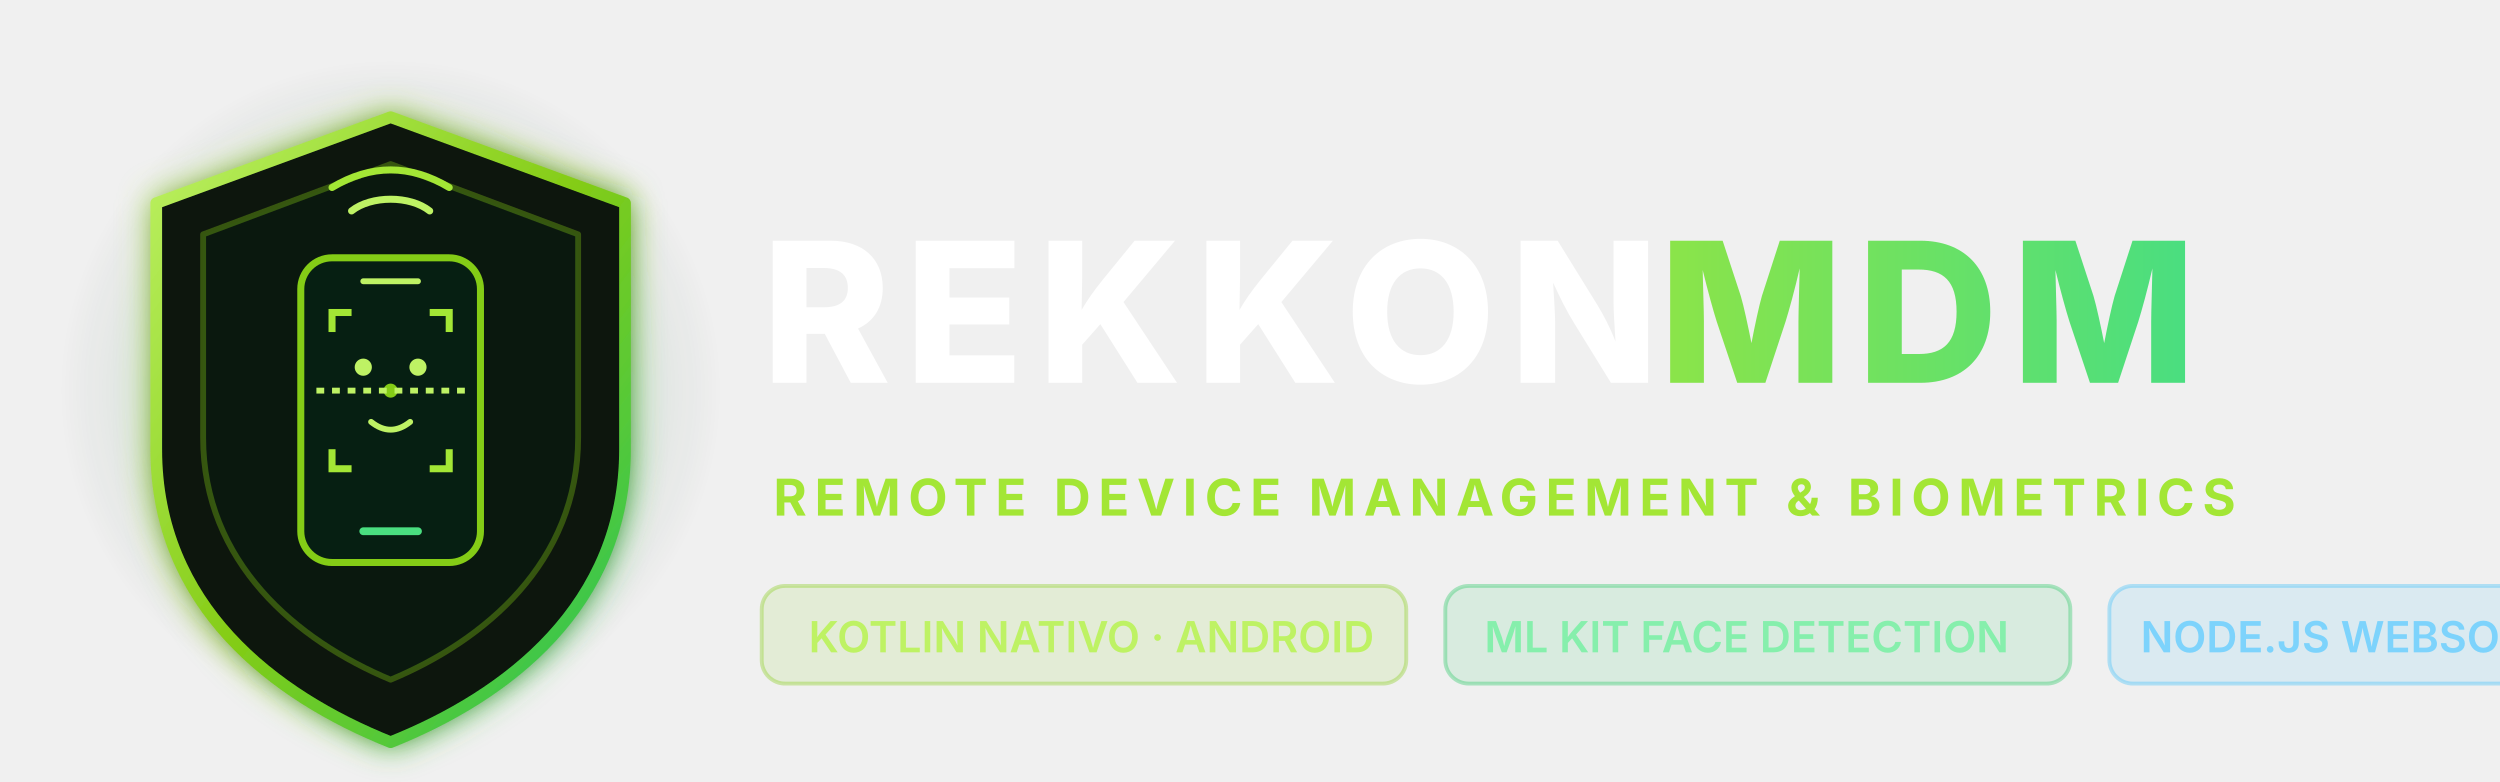
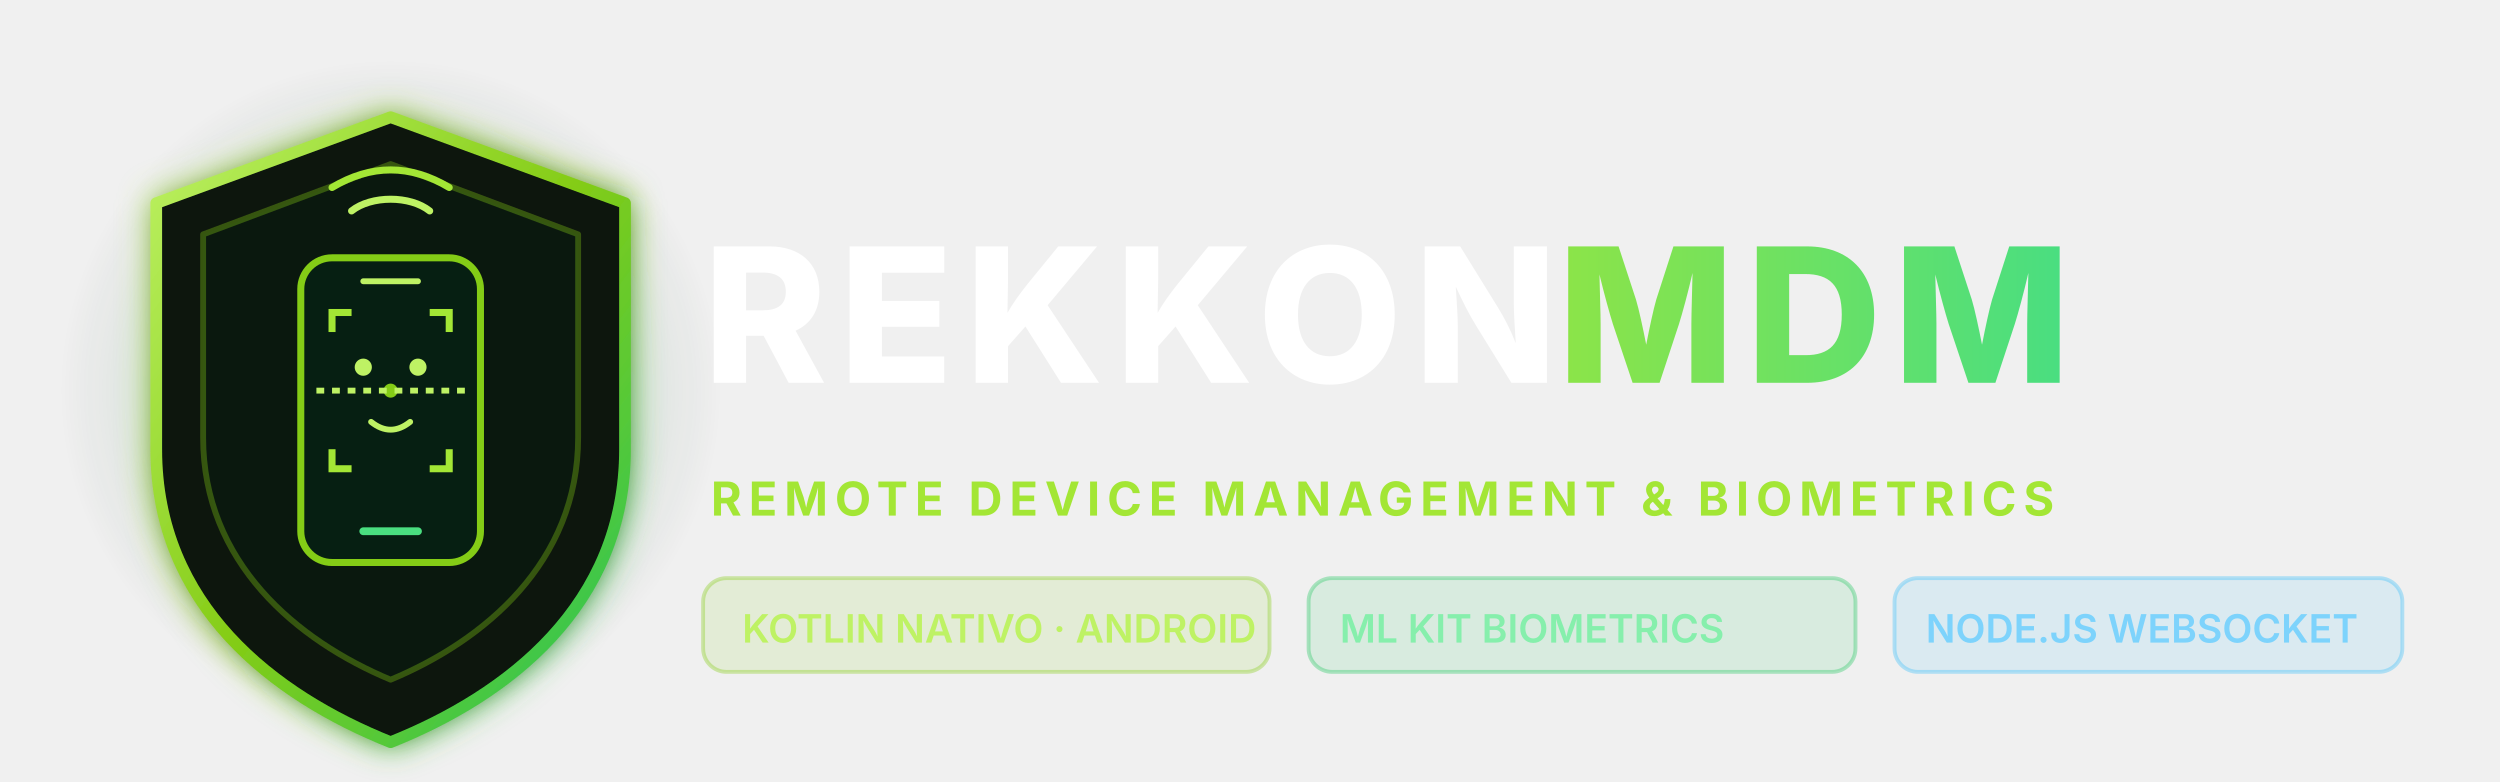
<svg xmlns="http://www.w3.org/2000/svg" viewBox="0 0 640 200" width="100%" height="100%">
  <defs>
    <radialGradient id="rekkonGlow" cx="50%" cy="50%" r="50%">
      <stop offset="0%" stop-color="#84cc16" stop-opacity="0.32" />
      <stop offset="60%" stop-color="#22c55e" stop-opacity="0.14" />
      <stop offset="100%" stop-color="#08140c" stop-opacity="0" />
    </radialGradient>
    <linearGradient id="rekkonGrad" x1="0%" y1="0%" x2="100%" y2="100%">
      <stop offset="0%" stop-color="#bef264" />
      <stop offset="50%" stop-color="#84cc16" />
      <stop offset="100%" stop-color="#22c55e" />
    </linearGradient>
    <linearGradient id="scanReticle" x1="0%" y1="0%" x2="100%" y2="100%">
      <stop offset="0%" stop-color="#a3e635" />
      <stop offset="100%" stop-color="#16a34a" />
    </linearGradient>
    <linearGradient id="rekkonTextGrad" x1="0%" y1="0%" x2="100%" y2="0%">
      <stop offset="0%" stop-color="#bef264" />
      <stop offset="50%" stop-color="#a3e635" />
      <stop offset="100%" stop-color="#4ade80" />
    </linearGradient>
    <filter id="rekkonNeon" x="-20%" y="-20%" width="140%" height="140%">
      <feGaussianBlur stdDeviation="4" result="blur" />
      <feComposite in="SourceGraphic" in2="blur" operator="over" />
    </filter>
  </defs>
  <circle cx="100" cy="100" r="85" fill="url(#rekkonGlow)" />
  <g transform="translate(25, 20)">
    <path d="M 75,10               L 135,32               L 135,95               C 135,135 105,158 75,170               C 45,158 15,135 15,95               L 15,32 Z" fill="#09140d" stroke="url(#rekkonGrad)" stroke-width="3" stroke-linejoin="round" filter="url(#rekkonNeon)" />
    <path d="M 75,22               L 123,40               L 123,92               C 123,124 99,144 75,154               C 51,144 27,124 27,92               L 27,40 Z" fill="rgba(10, 24, 15, 0.75)" stroke="rgba(132, 204, 22, 0.35)" stroke-width="1.5" stroke-linejoin="round" />
    <rect x="52" y="46" width="46" height="78" rx="8" fill="#061f12" stroke="#84cc16" stroke-width="1.8" />
    <line x1="68" y1="52" x2="82" y2="52" stroke="#bef264" stroke-width="1.5" stroke-linecap="round" />
    <path d="M 60,65 L 60,60 L 65,60" fill="none" stroke="#a3e635" stroke-width="1.8" />
    <path d="M 90,65 L 90,60 L 85,60" fill="none" stroke="#a3e635" stroke-width="1.8" />
    <path d="M 60,95 L 60,100 L 65,100" fill="none" stroke="#a3e635" stroke-width="1.8" />
    <path d="M 90,95 L 90,100 L 85,100" fill="none" stroke="#a3e635" stroke-width="1.8" />
    <circle cx="68" cy="74" r="2.2" fill="#bef264" />
    <circle cx="82" cy="74" r="2.2" fill="#bef264" />
    <circle cx="75" cy="80" r="1.8" fill="#84cc16" />
    <path d="M 70,88 Q 75,92 80,88" fill="none" stroke="#bef264" stroke-width="1.5" stroke-linecap="round" />
    <line x1="56" y1="80" x2="94" y2="80" stroke="#bef264" stroke-width="1.5" stroke-dasharray="2,2" />
    <line x1="68" y1="116" x2="82" y2="116" stroke="#4ade80" stroke-width="2" stroke-linecap="round" />
    <path d="M 65,34 C 70,30 80,30 85,34" fill="none" stroke="#bef264" stroke-width="1.8" stroke-linecap="round" />
    <path d="M 60,28 C 70,22 80,22 90,28" fill="none" stroke="#a3e635" stroke-width="1.8" stroke-linecap="round" />
  </g>
-   <g transform="translate(195, 20)">
-     <text x="0" y="78" font-family="'Poppins', 'Inter', 'Segoe UI', sans-serif" font-weight="800" font-size="50" fill="#ffffff" letter-spacing="3.5">
+   <g transform="translate(180, 20)">
+     <text x="0" y="78" font-family="'Poppins', 'Inter', 'Segoe UI', sans-serif" font-weight="800" font-size="48" fill="#ffffff" letter-spacing="3">
      REKKON<tspan fill="url(#rekkonTextGrad)"> MDM</tspan>
    </text>
-     <text x="3" y="112" font-family="'Inter', 'Segoe UI', sans-serif" font-weight="700" font-size="13" fill="#a3e635" letter-spacing="2">
+     <text x="2" y="112" font-family="'Inter', 'Segoe UI', sans-serif" font-weight="700" font-size="12" fill="#a3e635" letter-spacing="1.8">
      REMOTE DEVICE MANAGEMENT &amp; BIOMETRICS
    </text>
-     <g transform="translate(0, 130)">
-       <rect x="0" y="0" width="165" height="25" rx="6" fill="rgba(132, 204, 22, 0.12)" stroke="rgba(132, 204, 22, 0.35)" stroke-width="1" />
-       <text x="12" y="17" font-family="'Inter', sans-serif" font-weight="600" font-size="11" fill="#bef264">KOTLIN NATIVO · ANDROID</text>
-       <rect x="175" y="0" width="160" height="25" rx="6" fill="rgba(34, 197, 94, 0.12)" stroke="rgba(34, 197, 94, 0.35)" stroke-width="1" />
-       <text x="185" y="17" font-family="'Inter', sans-serif" font-weight="600" font-size="11" fill="#86efac">ML KIT FACE DETECTION</text>
-       <rect x="345" y="0" width="130" height="25" rx="6" fill="rgba(56, 189, 248, 0.12)" stroke="rgba(56, 189, 248, 0.35)" stroke-width="1" />
-       <text x="353" y="17" font-family="'Inter', sans-serif" font-weight="600" font-size="11" fill="#7dd3fc">NODE.JS WEBSOCKET</text>
+     <g transform="translate(0, 128)">
+       <rect x="0" y="0" width="145" height="24" rx="6" fill="rgba(132, 204, 22, 0.12)" stroke="rgba(132, 204, 22, 0.35)" stroke-width="1" />
+       <text x="10" y="16.5" font-family="'Inter', sans-serif" font-weight="600" font-size="10" fill="#bef264">KOTLIN NATIVO · ANDROID</text>
+       <rect x="155" y="0" width="140" height="24" rx="6" fill="rgba(34, 197, 94, 0.12)" stroke="rgba(34, 197, 94, 0.35)" stroke-width="1" />
+       <text x="163" y="16.5" font-family="'Inter', sans-serif" font-weight="600" font-size="10" fill="#86efac">ML KIT BIOMETRICS</text>
+       <rect x="305" y="0" width="130" height="24" rx="6" fill="rgba(56, 189, 248, 0.12)" stroke="rgba(56, 189, 248, 0.35)" stroke-width="1" />
+       <text x="313" y="16.5" font-family="'Inter', sans-serif" font-weight="600" font-size="10" fill="#7dd3fc">NODE.JS WEBSOCKET</text>
    </g>
  </g>
</svg>
